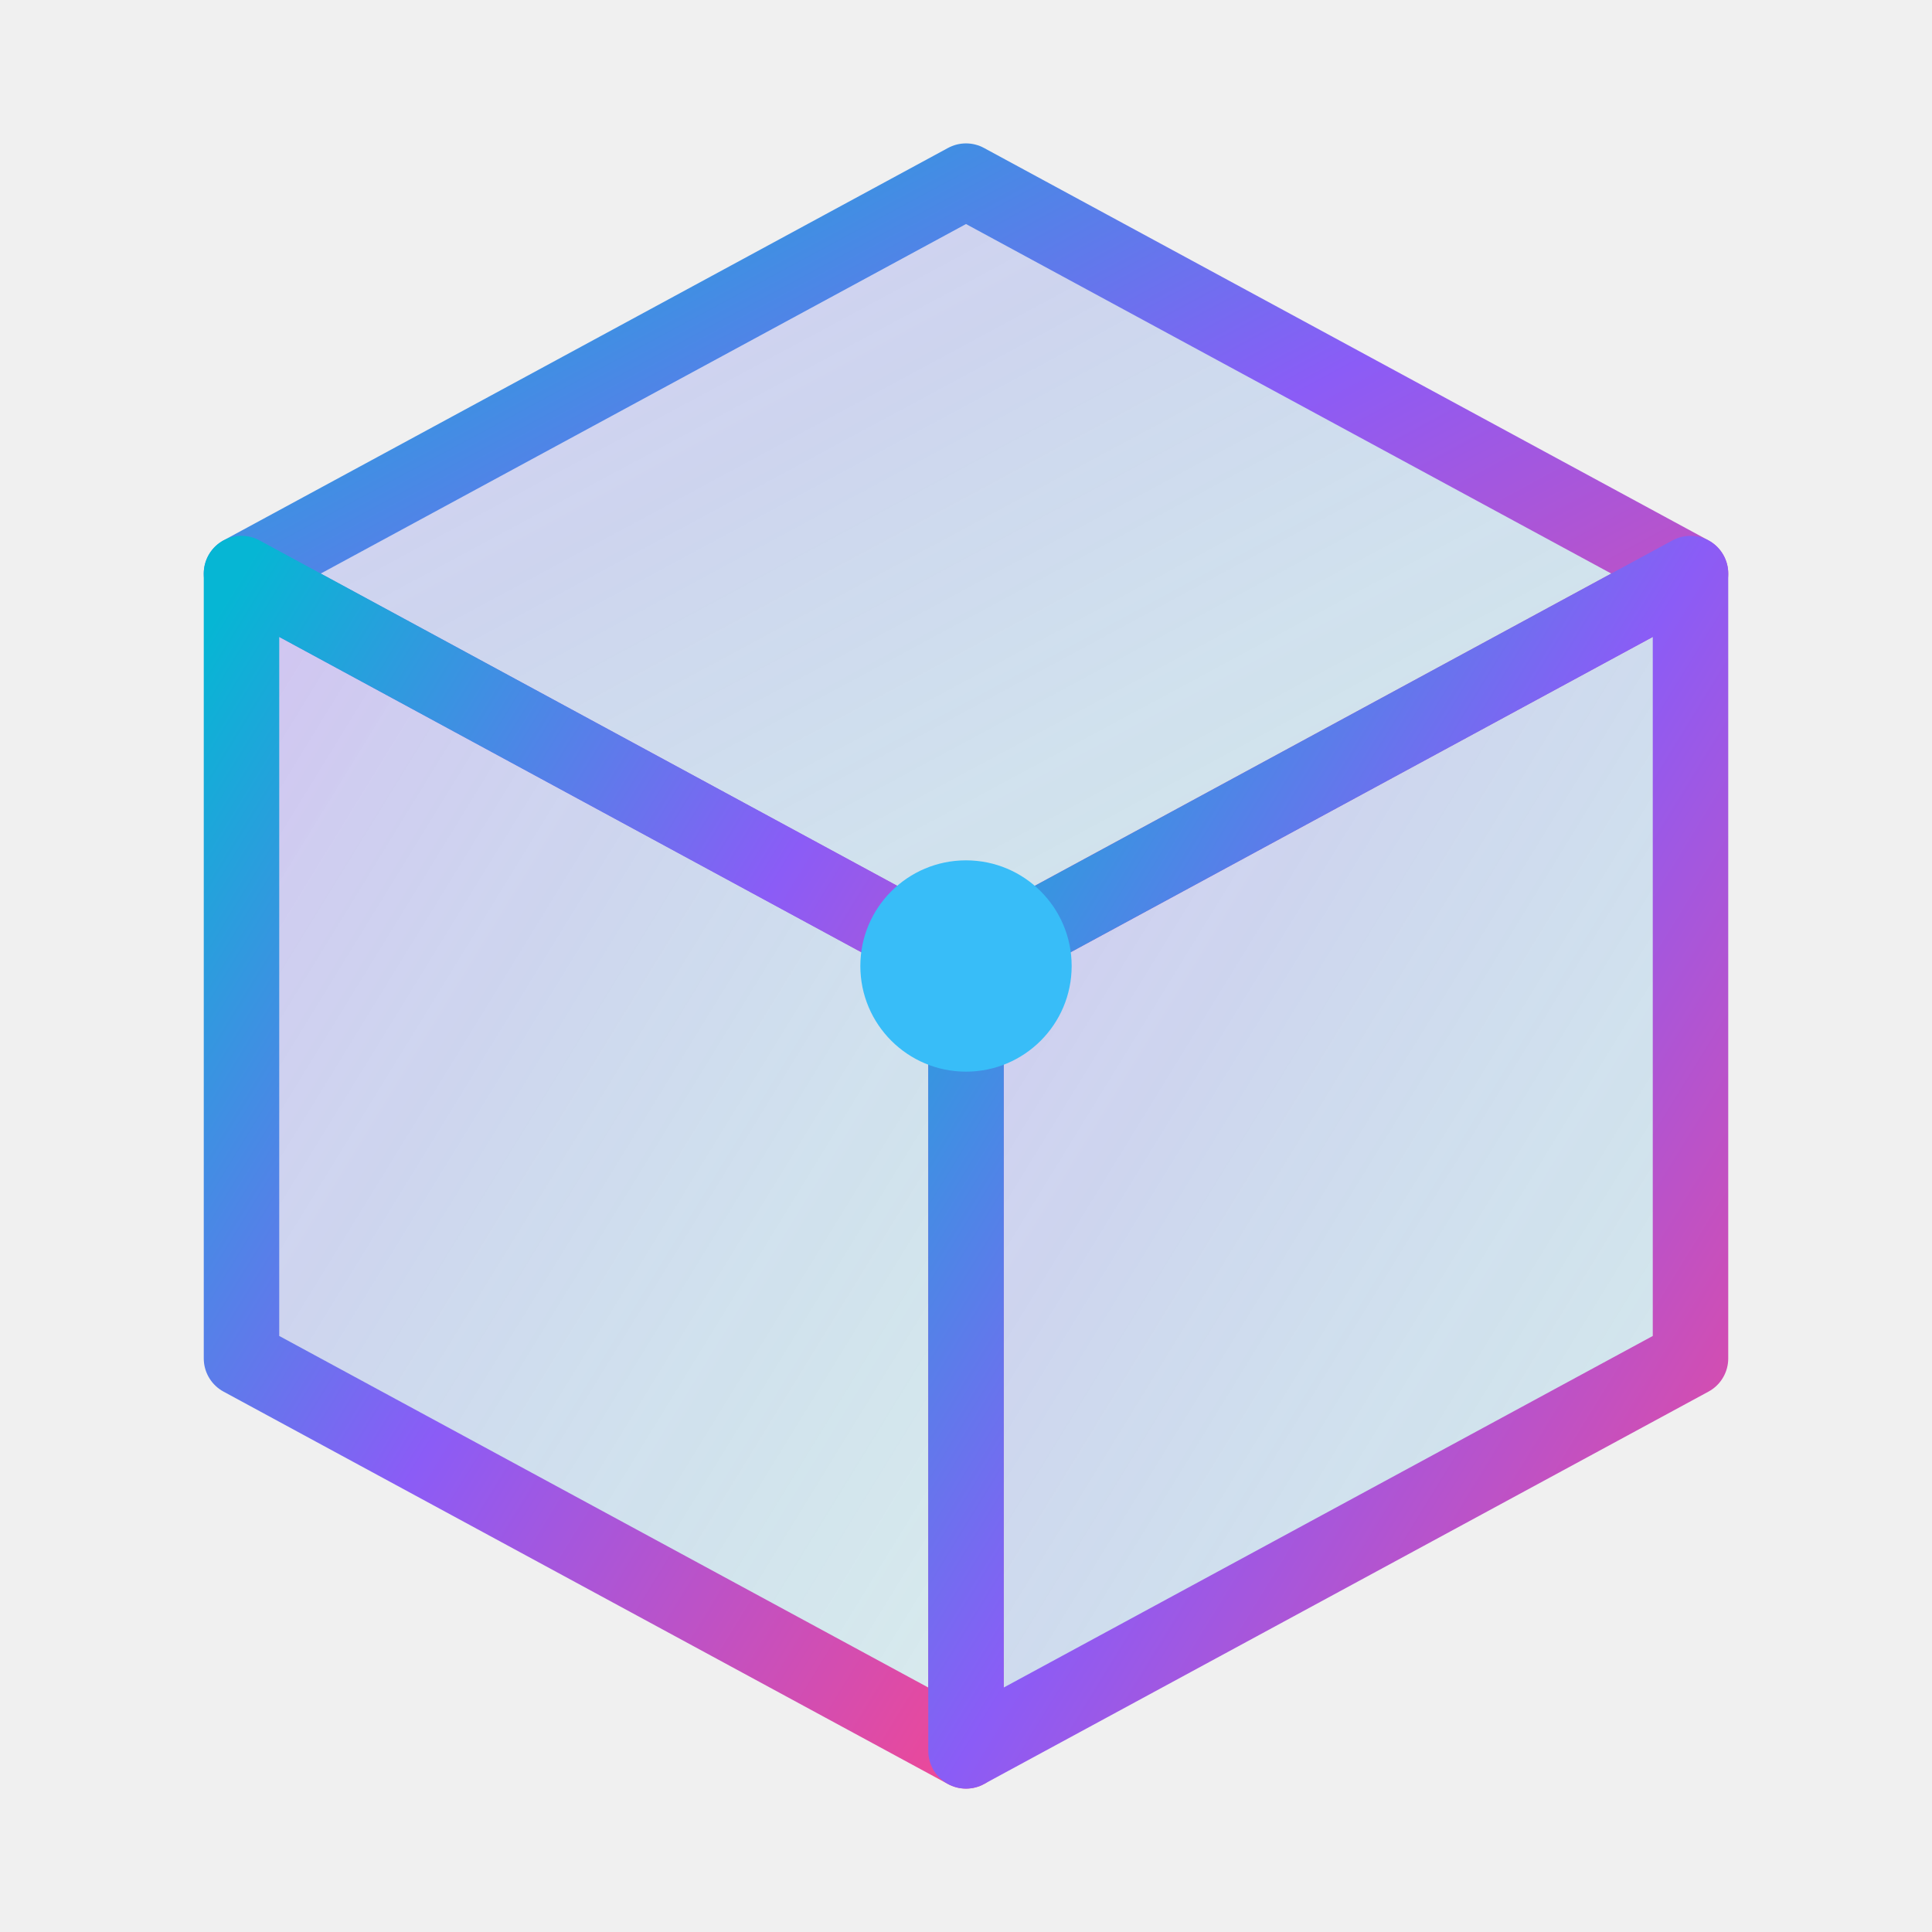
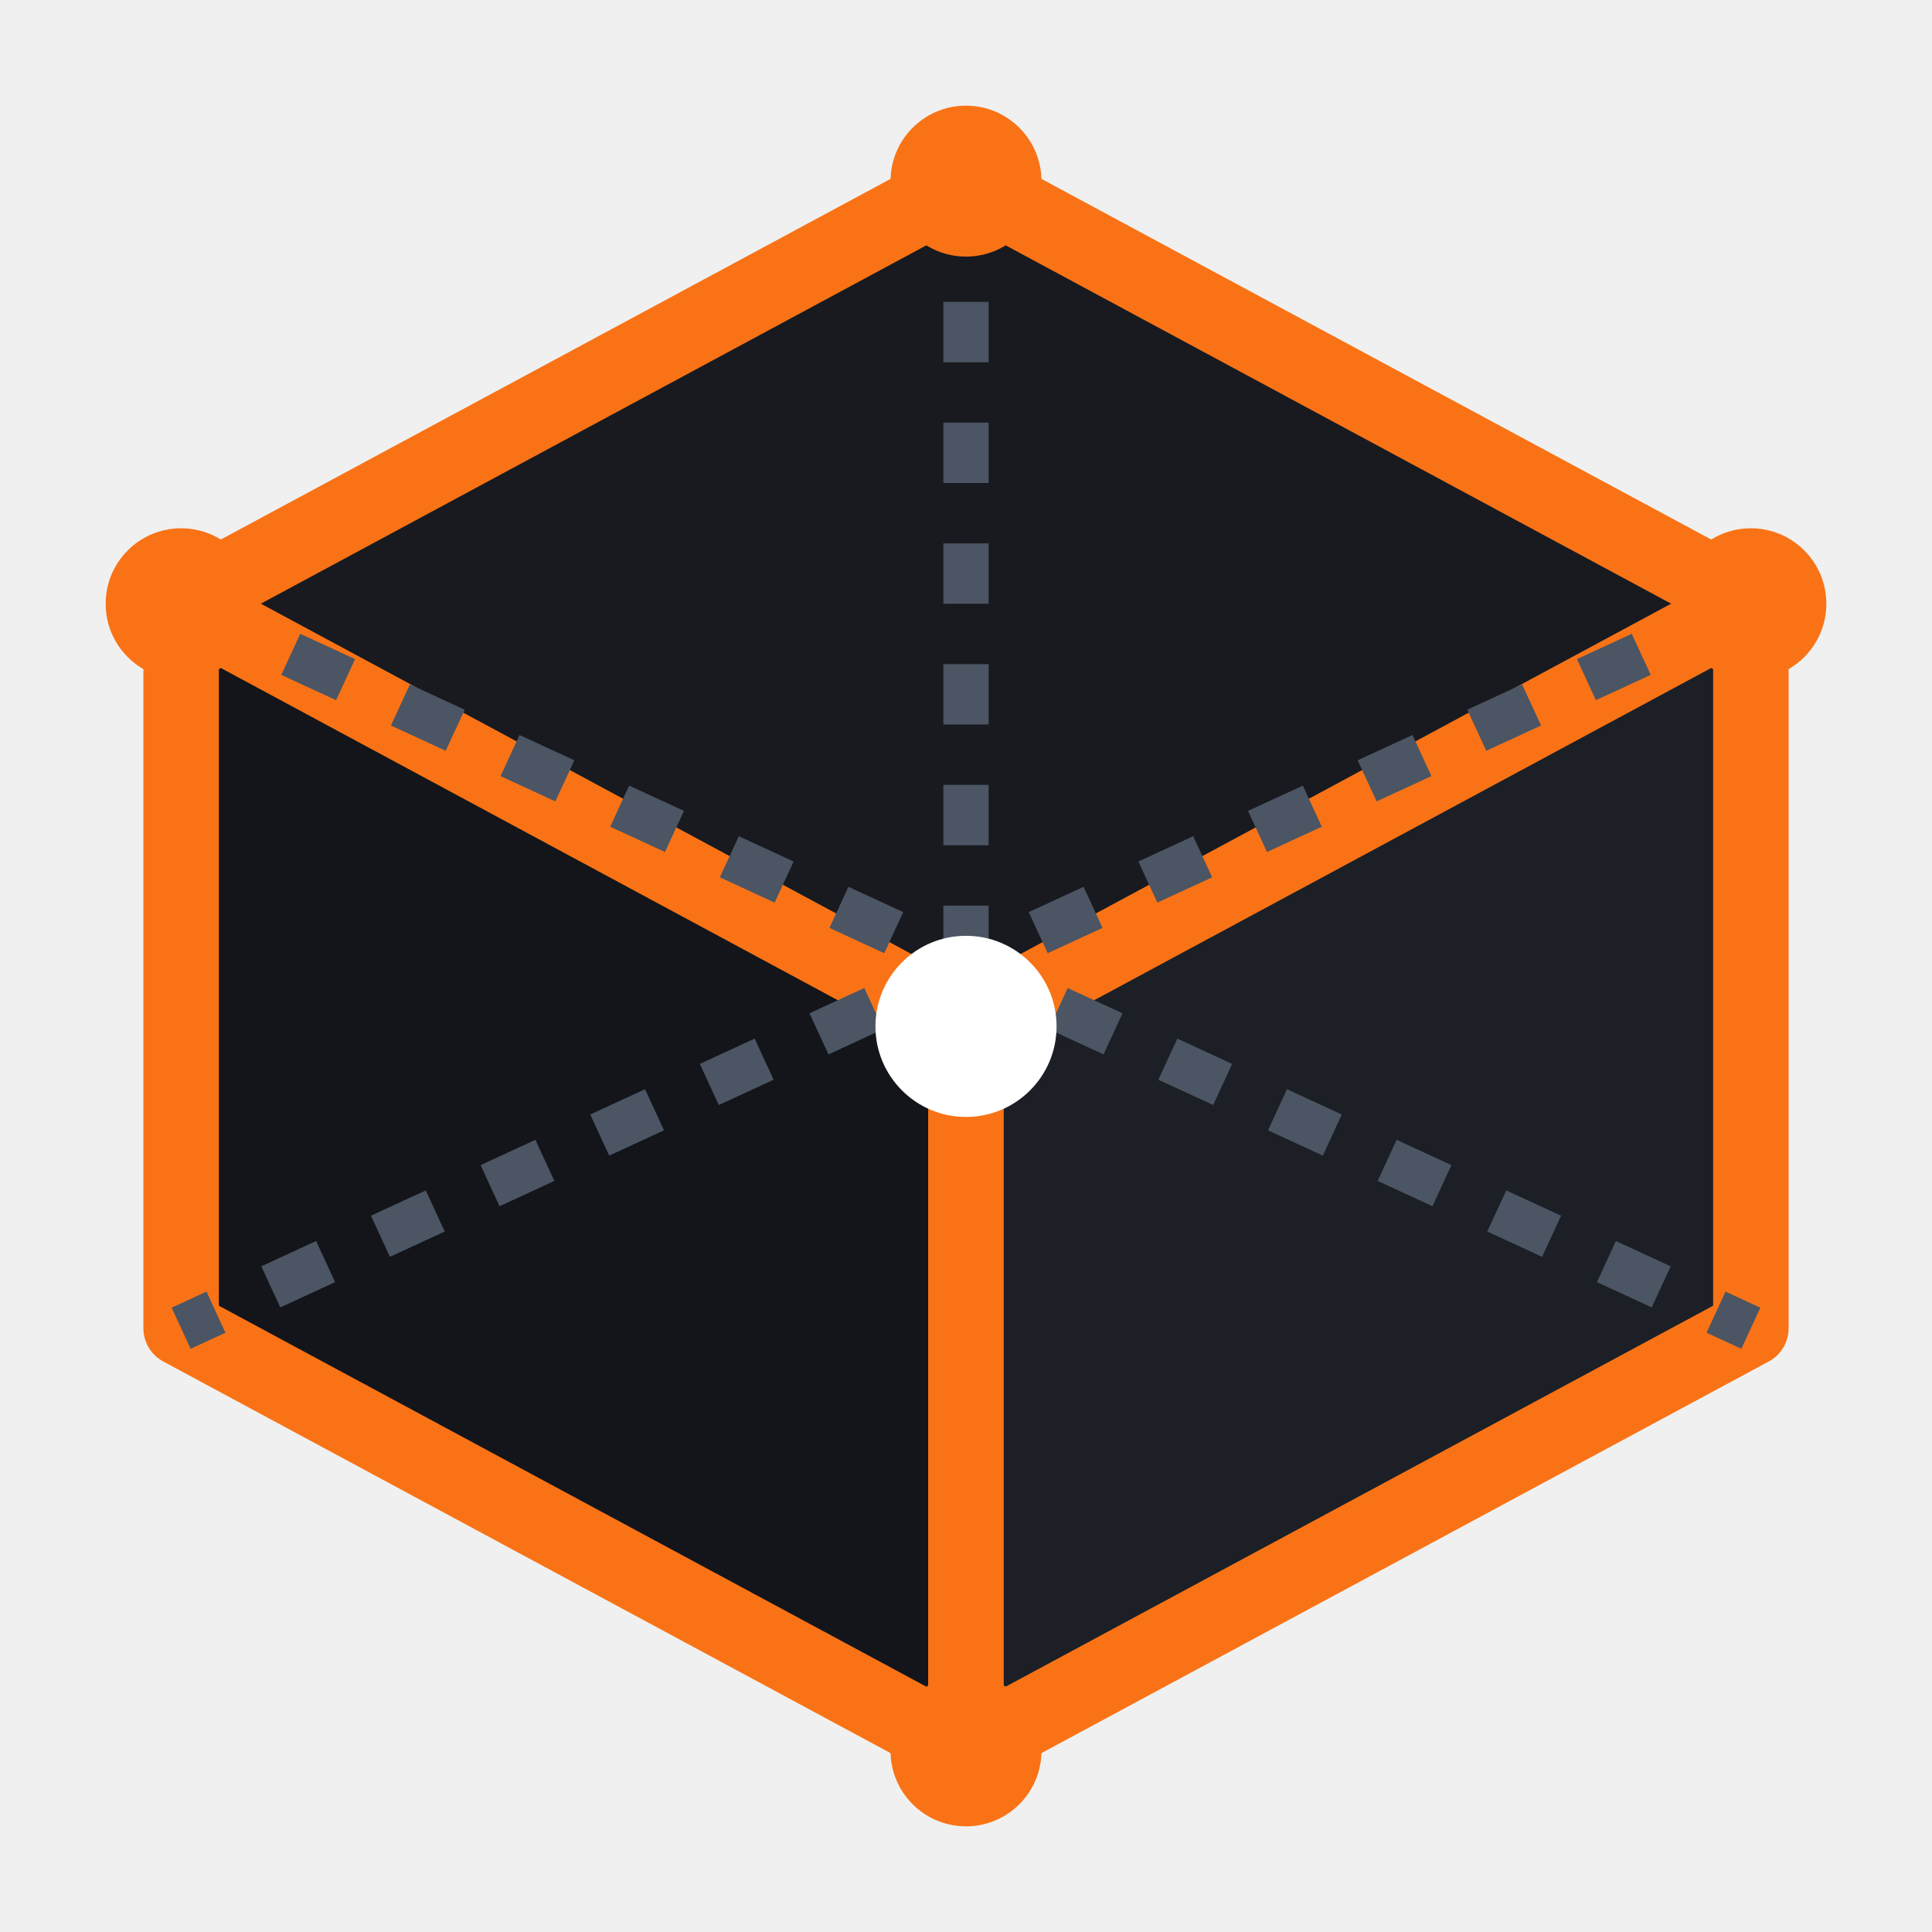
<svg xmlns="http://www.w3.org/2000/svg" viewBox="0 0 64 64" fill="none">
-   <defs>
-     <linearGradient id="grad" x1="0%" y1="0%" x2="100%" y2="100%">
-       <stop offset="0%" stop-color="#06b6d4" />
-       <stop offset="50%" stop-color="#8b5cf6" />
-       <stop offset="100%" stop-color="#ec4899" />
-     </linearGradient>
-     <linearGradient id="facet" x1="0%" y1="0%" x2="100%" y2="100%">
-       <stop offset="0%" stop-color="#8b5cf6" stop-opacity="0.3" />
-       <stop offset="100%" stop-color="#06b6d4" stop-opacity="0.1" />
-     </linearGradient>
-   </defs>
-   <path d="M32 6 L56 19 L32 32 L8 19 Z" fill="url(#facet)" stroke="url(#grad)" stroke-width="2.5" stroke-linejoin="round" />
-   <path d="M8 19 L32 32 L32 58 L8 45 Z" fill="url(#facet)" stroke="url(#grad)" stroke-width="2.5" stroke-linejoin="round" />
-   <path d="M32 32 L56 19 L56 45 L32 58 Z" fill="url(#facet)" stroke="url(#grad)" stroke-width="2.5" stroke-linejoin="round" />
-   <circle cx="32" cy="32" r="3.5" fill="#38bdf8" />
+   <path d="M32 6 L58 20 L32 34 L6 20 Z" fill="#181a20" stroke="#f97316" stroke-width="2.5" stroke-linejoin="round" />
+   <path d="M6 20 L32 34 L32 58 L6 44 Z" fill="#13151a" stroke="#f97316" stroke-width="2.5" stroke-linejoin="round" />
+   <path d="M32 34 L58 20 L58 44 L32 58 Z" fill="#1c1f26" stroke="#f97316" stroke-width="2.5" stroke-linejoin="round" />
+   <line x1="32" y1="6" x2="32" y2="34" stroke="#4b5563" stroke-width="1.5" stroke-dasharray="2 2" />
+   <line x1="6" y1="20" x2="58" y2="44" stroke="#4b5563" stroke-width="1.5" stroke-dasharray="2 2" />
+   <line x1="58" y1="20" x2="6" y2="44" stroke="#4b5563" stroke-width="1.5" stroke-dasharray="2 2" />
+   <circle cx="32" cy="6" r="2.5" fill="#f97316" />
+   <circle cx="58" cy="20" r="2.5" fill="#f97316" />
+   <circle cx="6" cy="20" r="2.5" fill="#f97316" />
+   <circle cx="32" cy="34" r="3" fill="#ffffff" />
+   <circle cx="32" cy="58" r="2.5" fill="#f97316" />
</svg>
